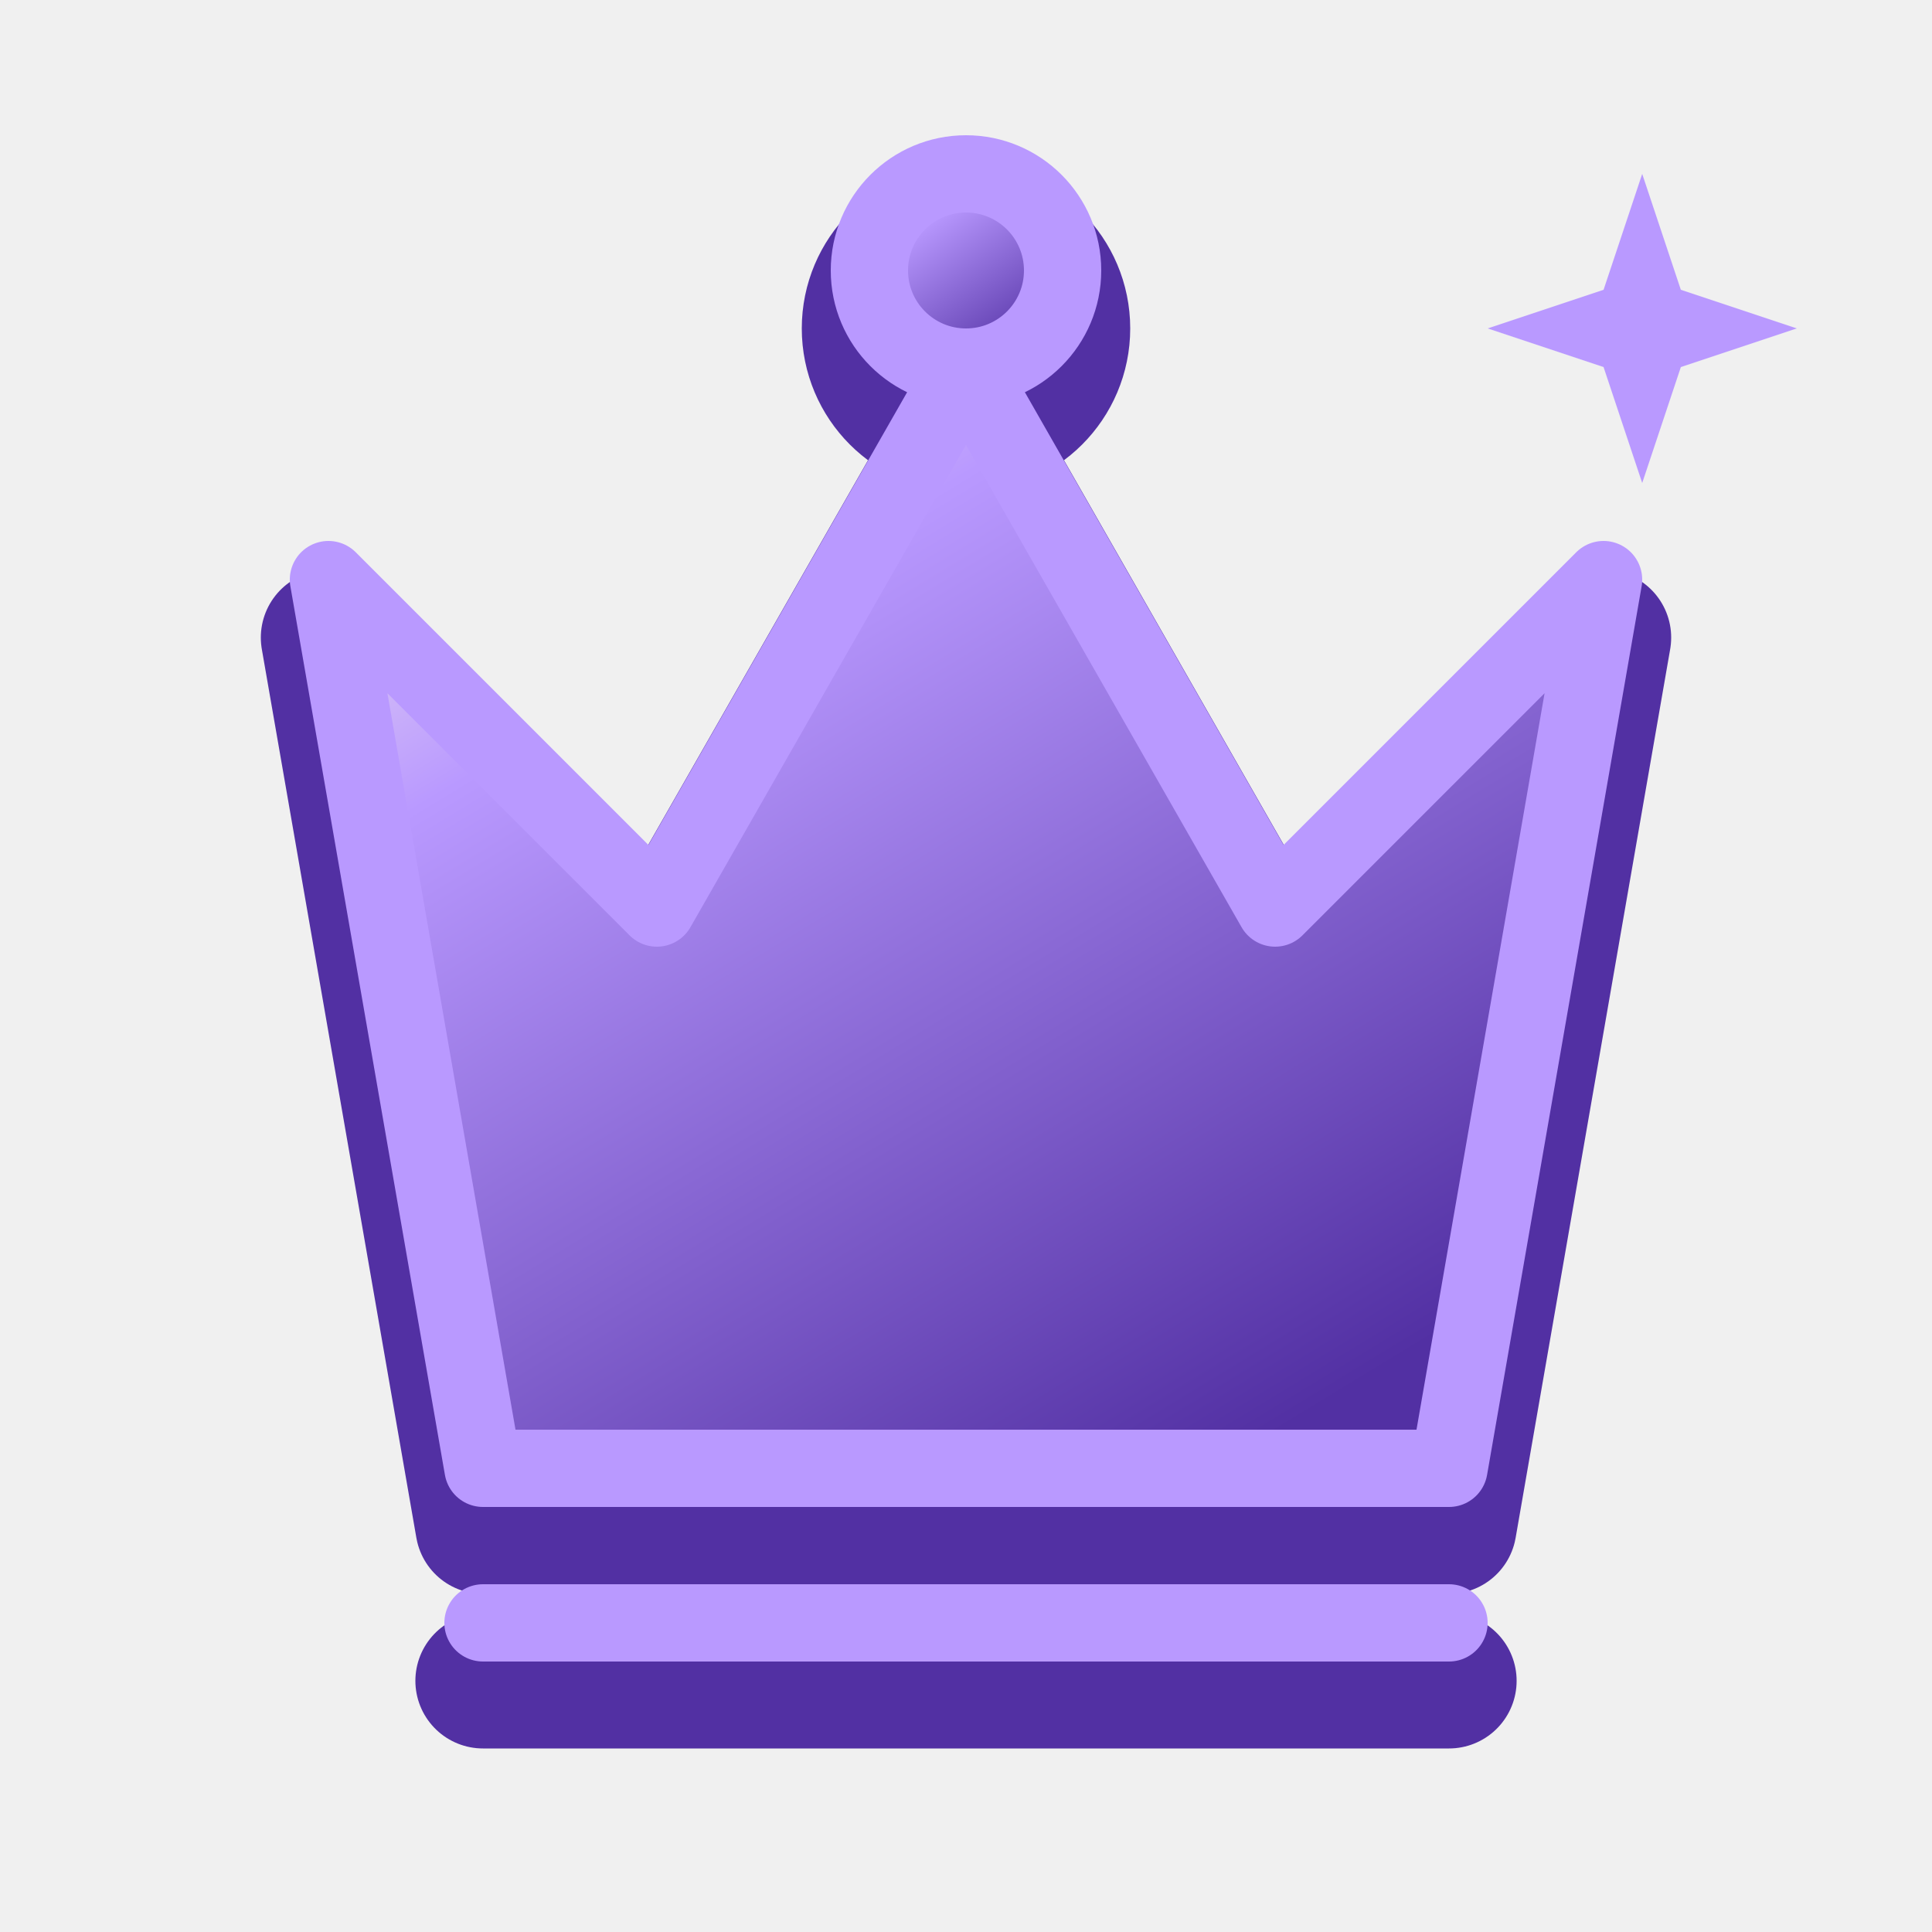
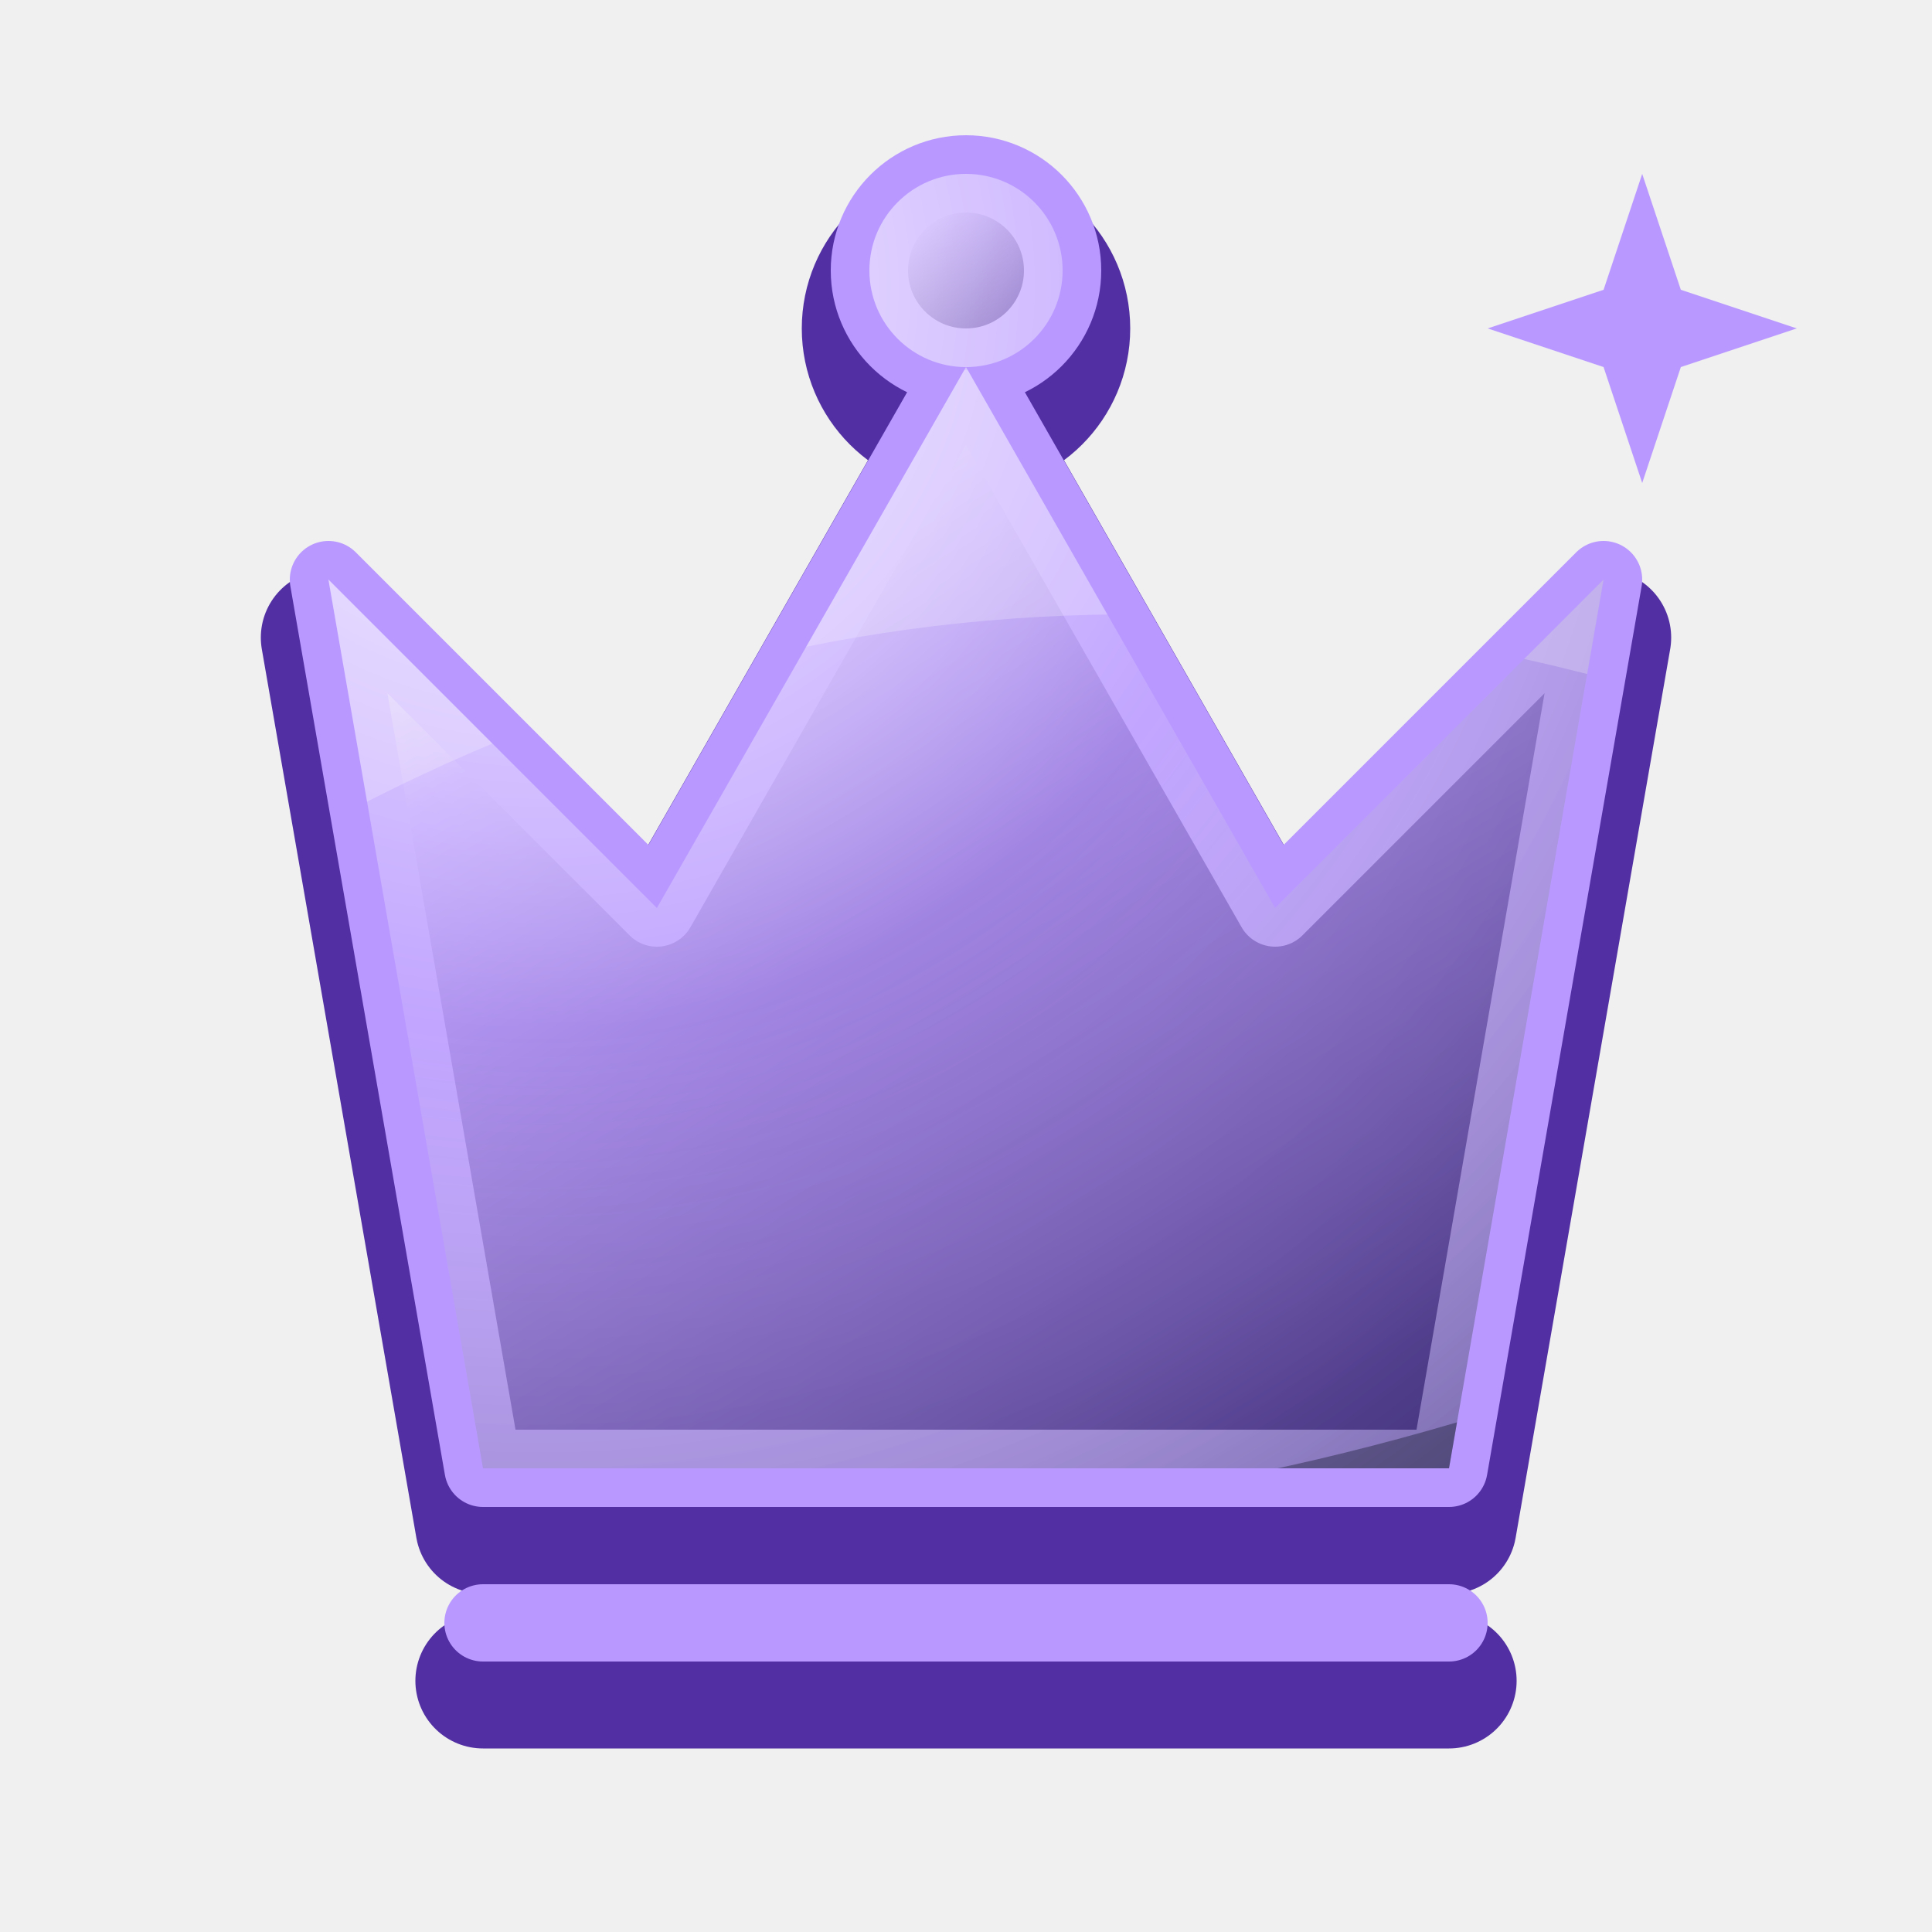
<svg xmlns="http://www.w3.org/2000/svg" viewBox="0 0 100 100">
  <defs>
    <linearGradient id="g" x2=".7" y2="1">
      <stop stop-color="#fff9e8" />
      <stop offset=".3" stop-color="#b999ff" />
      <stop offset="1" stop-color="#5230a3" />
    </linearGradient>
+     <radialGradient id="shine" cx=".28" cy=".15" r=".85">
+       <stop stop-color="white" stop-opacity=".85" />
+       <stop offset=".45" stop-color="white" stop-opacity=".12" />
+       <stop offset="1" stop-color="#030b24" stop-opacity=".5" />
+     </radialGradient>
+     <clipPath id="silhouette">
+       <path d="m17 30 17 17 16-28 16 28 17-17-8 46H25Z" />
+       <path d="M25 84H75" fill="none" />
+       <circle cx="50" cy="14" r="5" />
+     </clipPath>
  </defs>
  <g transform="translate(0 3)" fill="#5230a3" stroke="#5230a3" stroke-width="7" stroke-linejoin="round" stroke-linecap="round">
    <path d="m17 30 17 17 16-28 16 28 17-17-8 46H25Z" />
    <path d="M25 84H75" fill="none" />
    <circle cx="50" cy="14" r="5" />
  </g>
  <g fill="url(#g)" stroke="#b999ff" stroke-width="4" stroke-linejoin="round" stroke-linecap="round">
    <path d="m17 30 17 17 16-28 16 28 17-17-8 46H25Z" />
    <path d="M25 84H75" fill="none" />
    <circle cx="50" cy="14" r="5" />
  </g>
  <path d="m85 9 2 6 6 2-6 2-2 6-2-6-6-2 6-2Z" fill="#b999ff" />
+   <g clip-path="url(#silhouette)">
+     <rect width="100" height="100" fill="url(#shine)" />
+     <path d="M6 33Q45 8 95 28L95 39Q48 21 8 48Z" fill="white" opacity=".22" />
+     <path d="M6 73Q45 90 94 69" fill="none" stroke="#03091c" stroke-opacity=".35" stroke-width="4" />
+   </g>
</svg>
